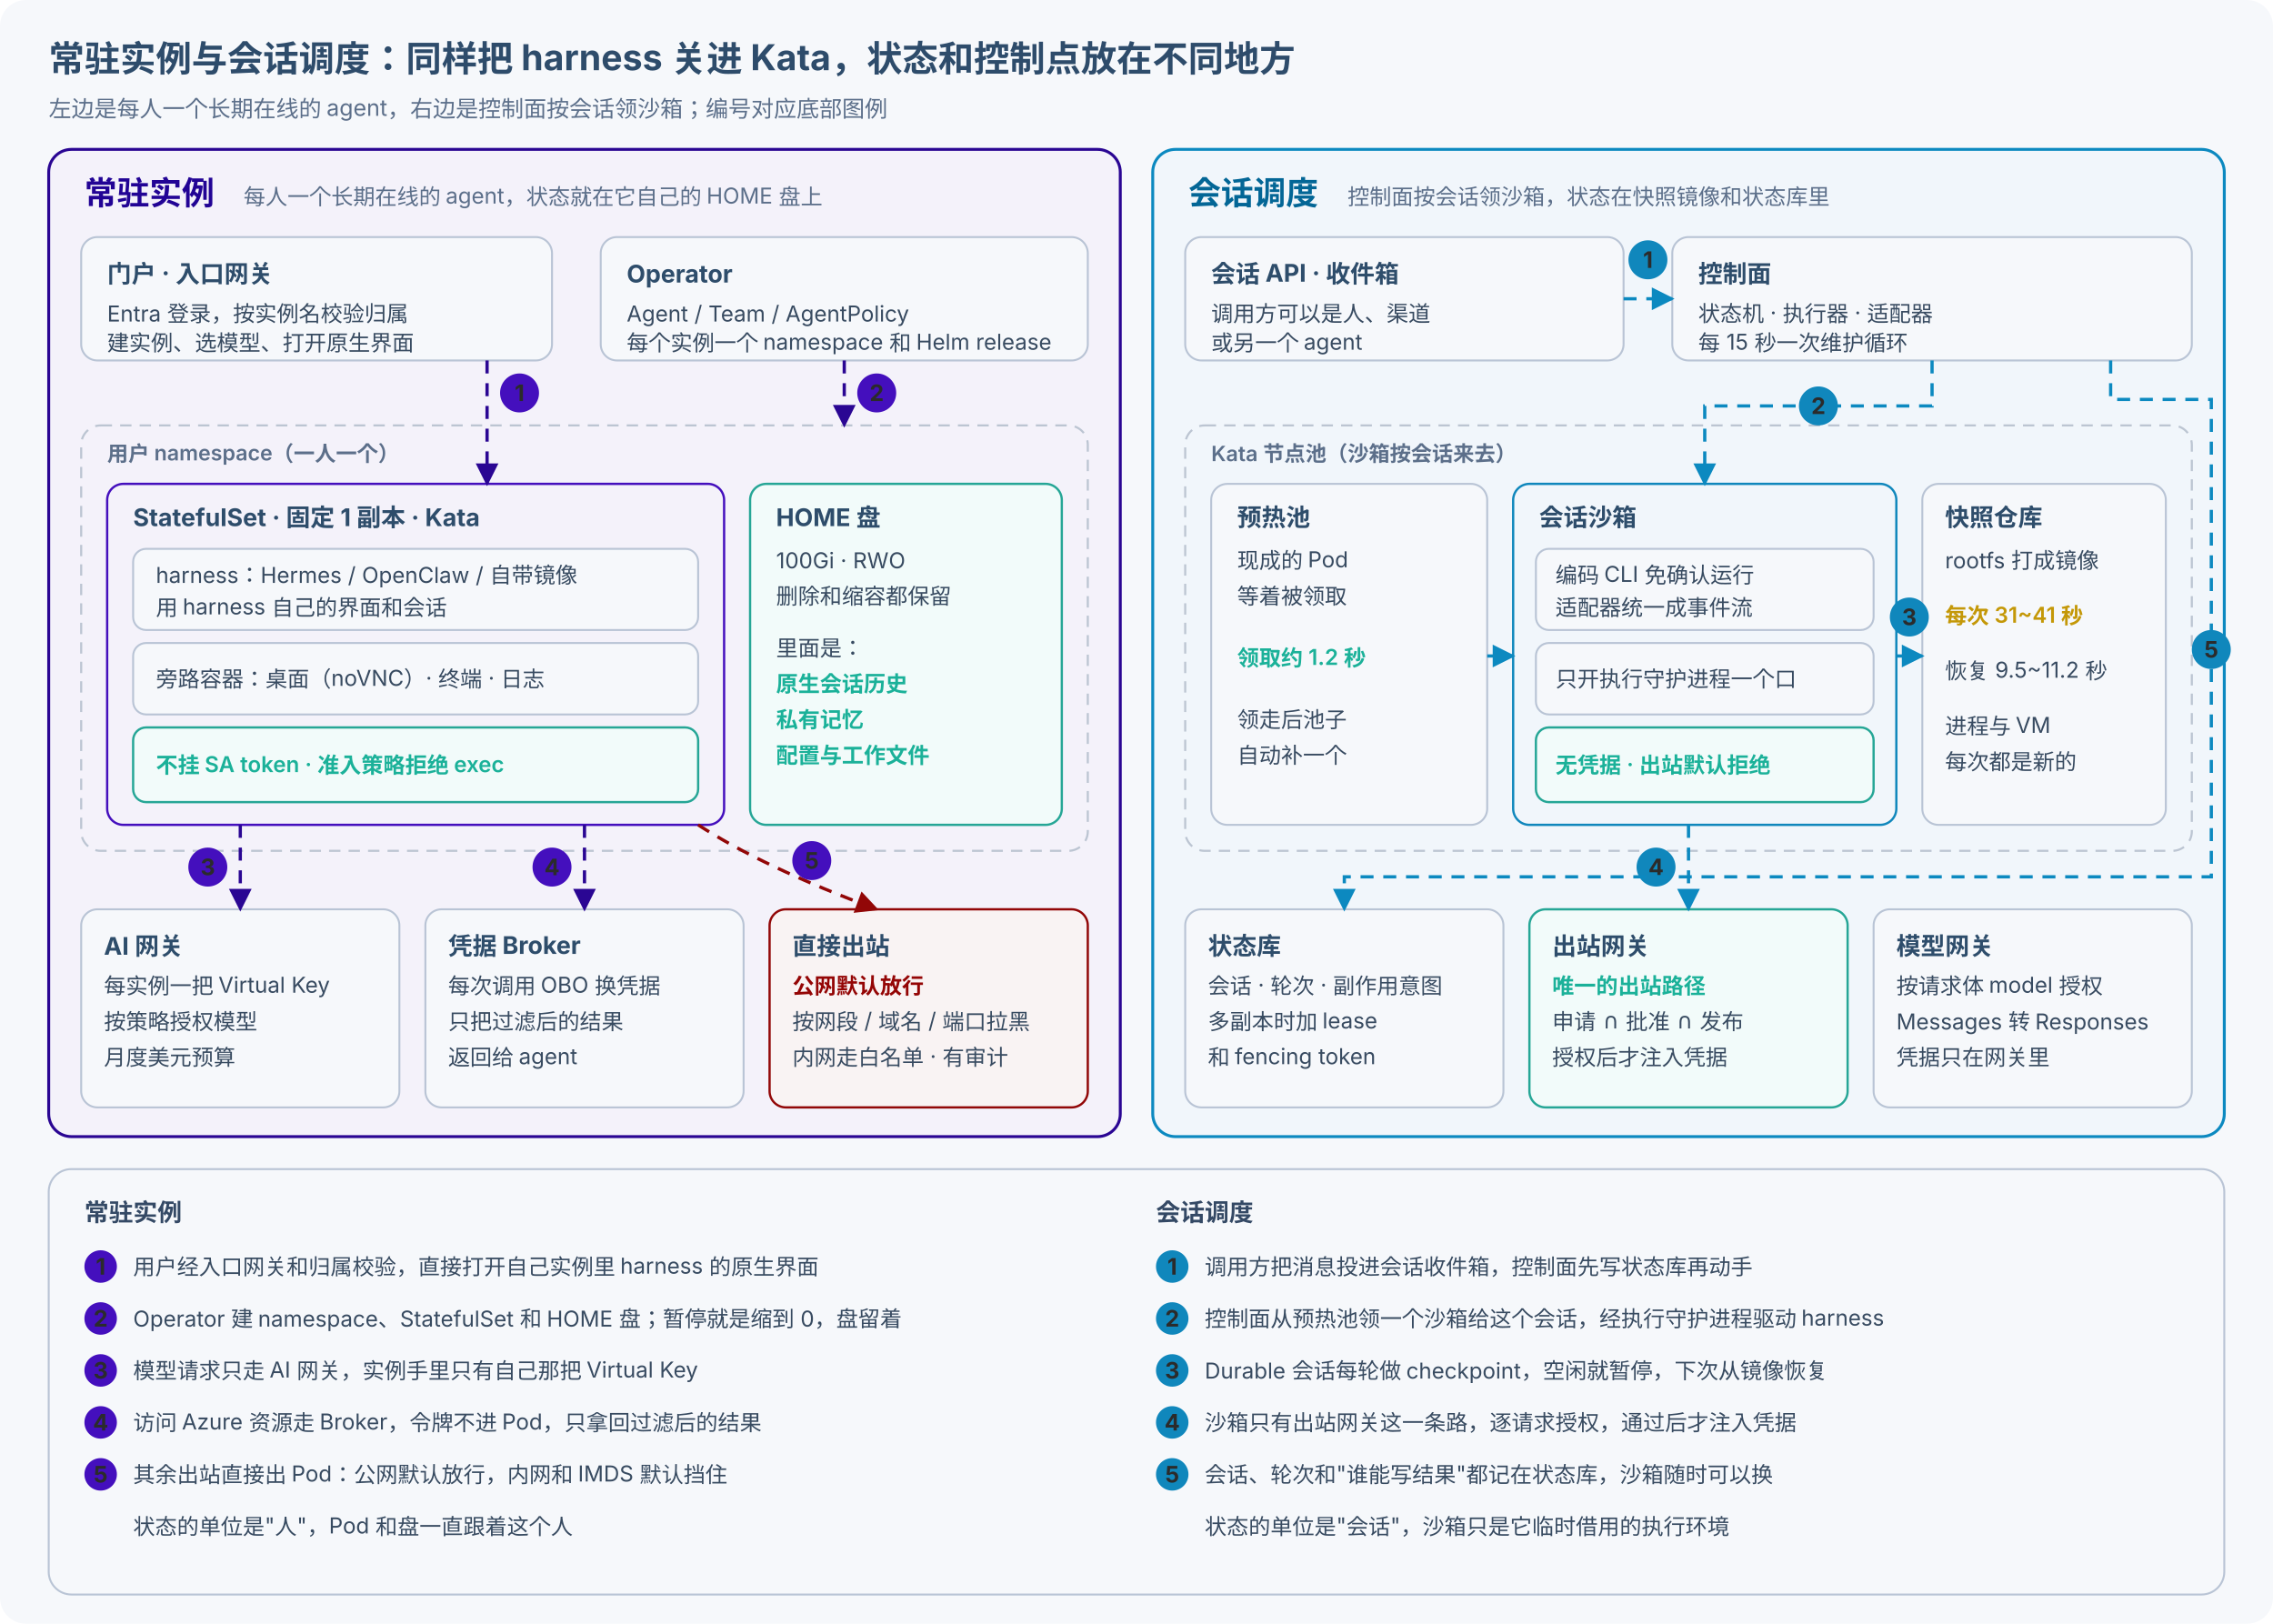
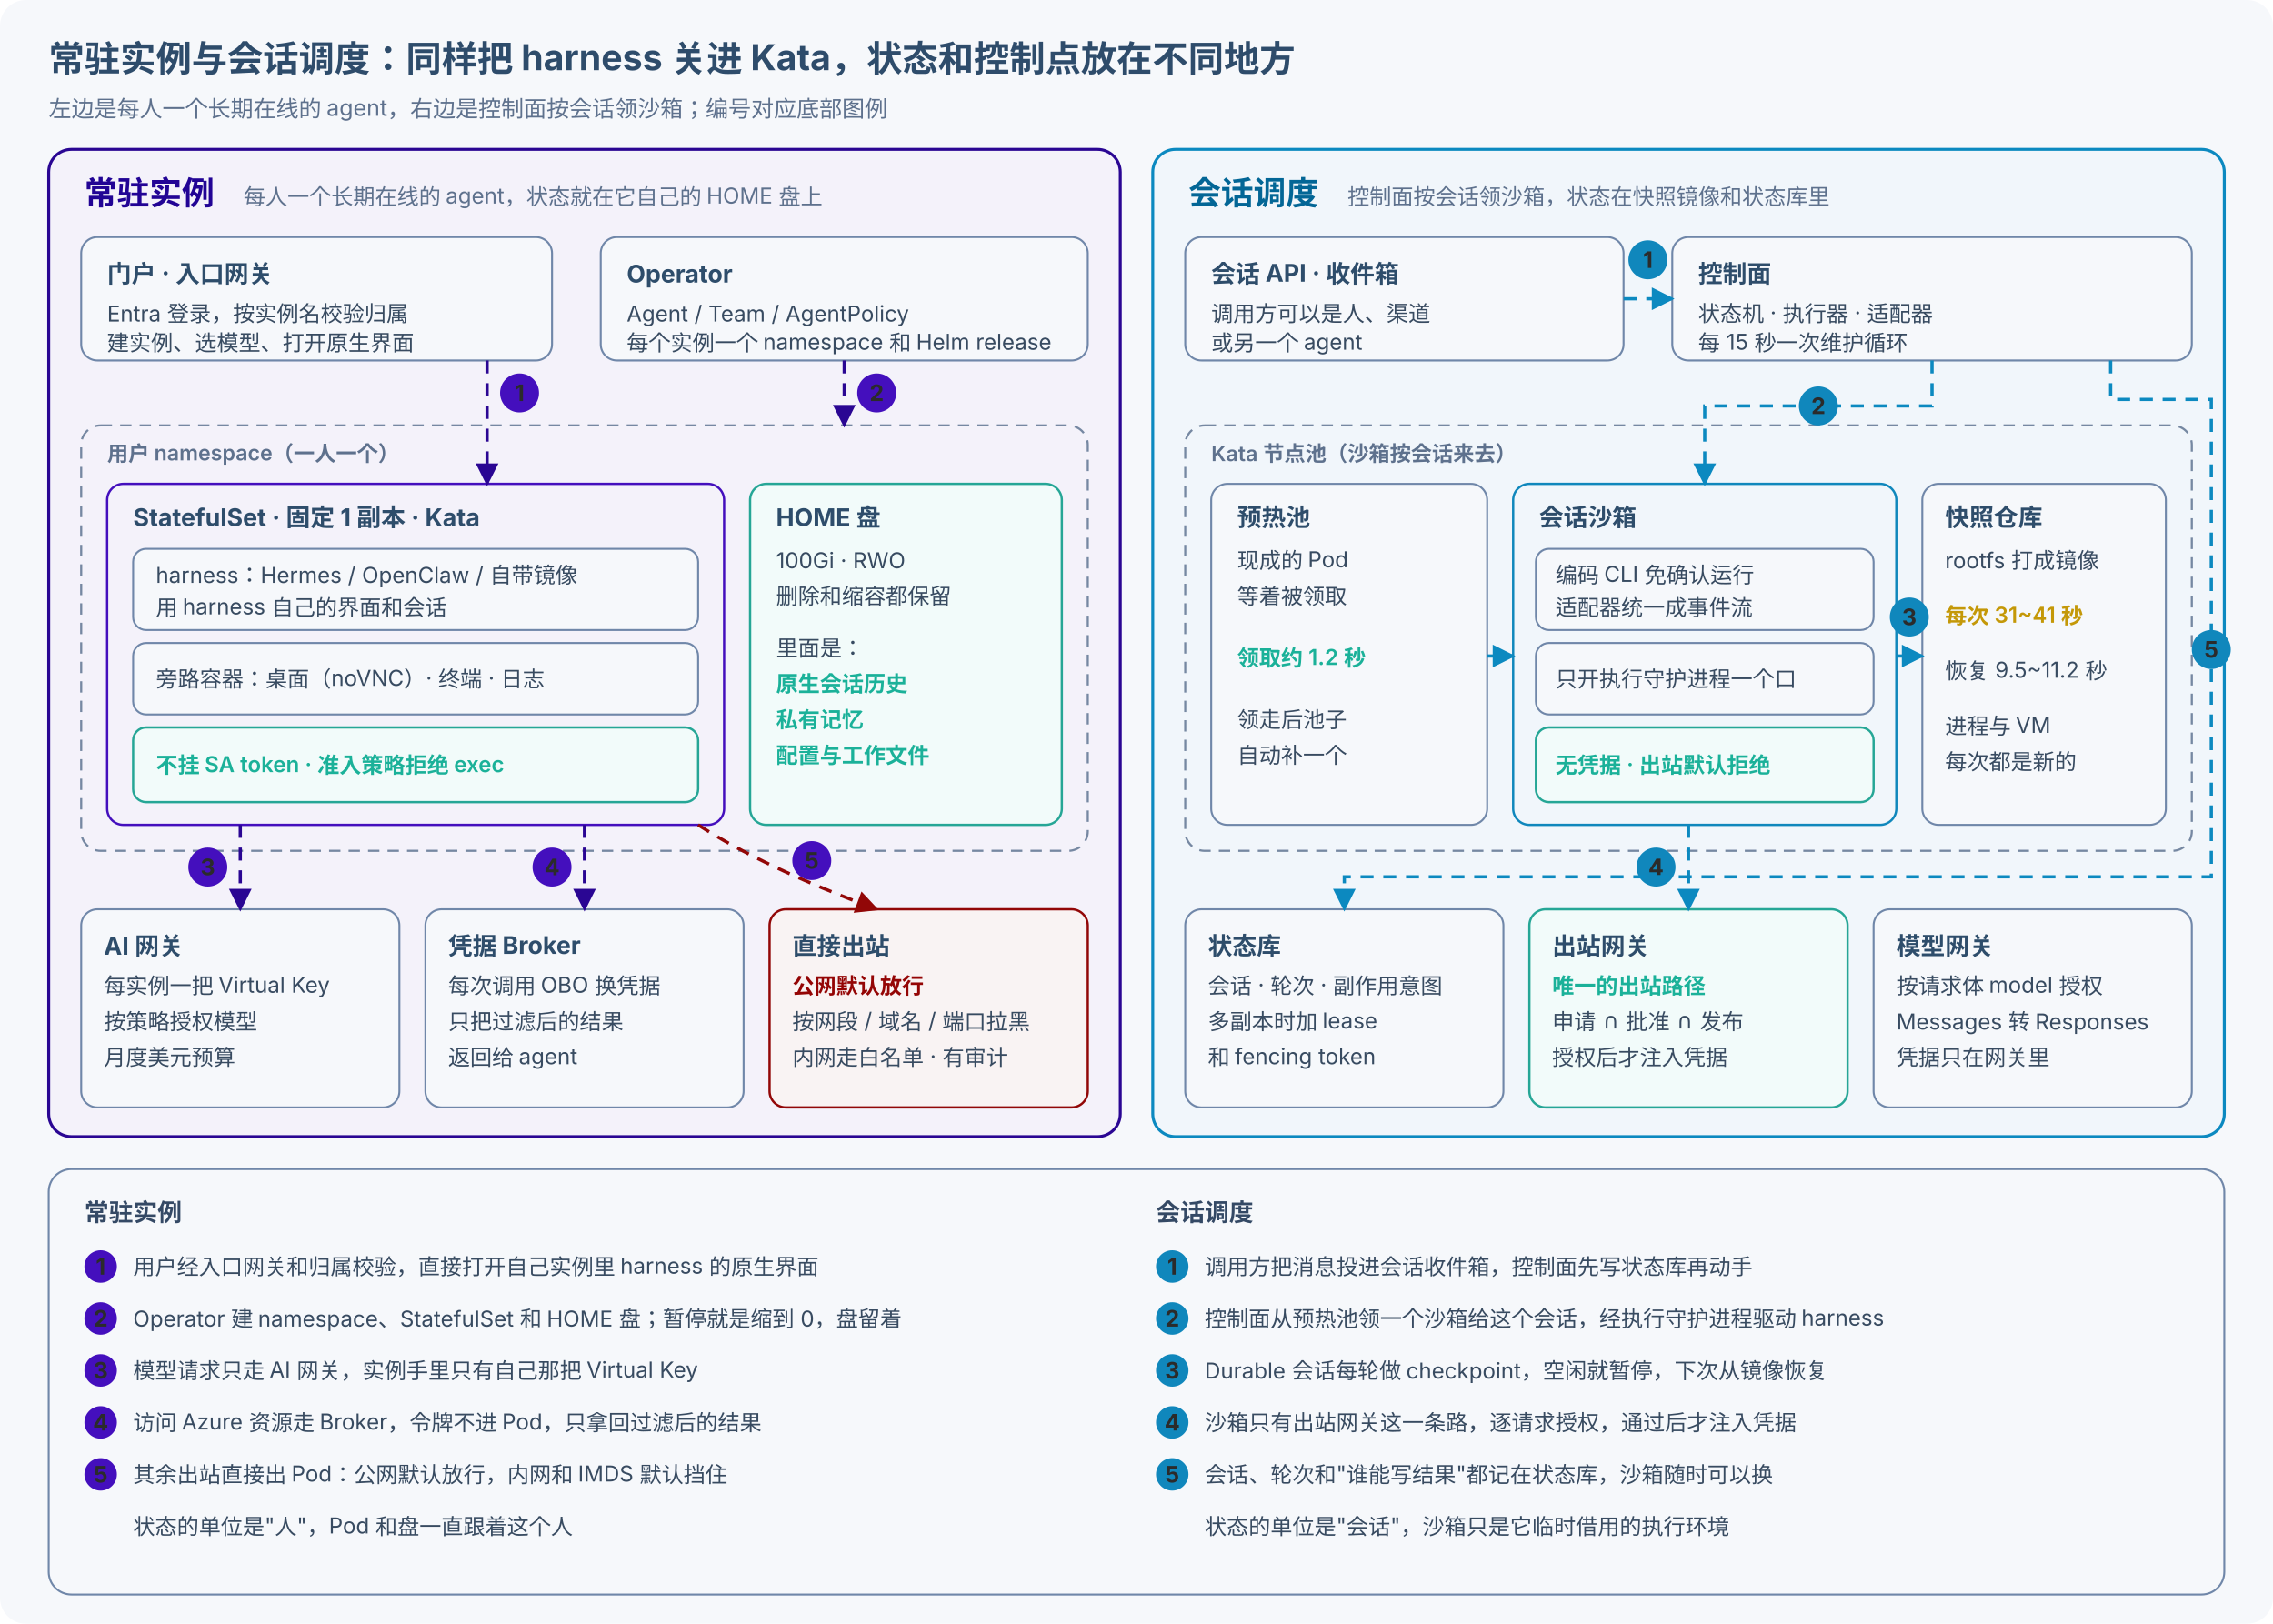
<svg xmlns="http://www.w3.org/2000/svg" viewBox="0 0 1400 1000" width="1400" height="1000" font-family="-apple-system, 'PingFang SC', 'Microsoft YaHei', 'Segoe UI', sans-serif">
  <defs>
    <style>
      .bg { fill: #f6f8fb; }
      .title { fill: #2e4c6b; font-size: 22px; font-weight: 700; }
-       .sub { fill: #5c6f8a; font-size: 14px; }
+       .sub { fill: #5e718d; font-size: 14px; }
      .panR { fill: #f4f2fa; stroke: #2a0693; stroke-width: 1.8; }
      .panS { fill: #f1f6fb; stroke: #0c89c0; stroke-width: 1.8; }
      .hdR { fill: #220495; font-size: 20px; font-weight: 700; }
      .hdS { fill: #036696; font-size: 20px; font-weight: 700; }
-       .hs { fill: #5c6f8a; font-size: 13.5px; }
-       .box { fill: #f6f8fb; stroke: #b9c4d5; stroke-width: 1.2; }
+       .hs { fill: #5e718d; font-size: 13.5px; }
+       .box { fill: #f6f8fb; stroke: #7087a9; stroke-width: 1.2; }
      .boxR { fill: #f4f2fa; stroke: #440fbd; stroke-width: 1.4; }
      .boxS { fill: #f1f6fb; stroke: #1087bc; stroke-width: 1.4; }
      .boxG { fill: #f2fbfa; stroke: #26a696; stroke-width: 1.4; }
      .boxW { fill: #f9f3f3; stroke: #920707; stroke-width: 1.4; }
-       .zone { fill: none; stroke: #bcc5d2; stroke-width: 1.3; stroke-dasharray: 7 5; }
-       .zl { fill: #5c6f8a; font-size: 13px; font-weight: 600; }
+       .zone { fill: none; stroke: #7688a2; stroke-width: 1.3; stroke-dasharray: 7 5; }
+       .zl { fill: #5e718d; font-size: 13px; font-weight: 600; }
      .bt { fill: #2e4d6b; font-size: 15px; font-weight: 700; }
      .t { fill: #384b61; font-size: 13.5px; }
      .tg { fill: #1bb199; font-size: 13.5px; font-weight: 600; }
      .tr { fill: #940505; font-size: 13.5px; font-weight: 600; }
      .ty { fill: #c49808; font-size: 13.5px; font-weight: 600; }
      .numR { fill: #440fbd; }
      .numS { fill: #1087bc; }
      .nt { fill: #2b2b2b; font-size: 14px; font-weight: 700; text-anchor: middle; }
      .flowR { stroke: #2a0693; stroke-width: 2; fill: none; stroke-dasharray: 8 6; animation: dash 1.6s linear infinite; }
      .flowS { stroke: #0c89c0; stroke-width: 2; fill: none; stroke-dasharray: 8 6; animation: dash 1.6s linear infinite; }
      .flowW { stroke: #920707; stroke-width: 2; fill: none; stroke-dasharray: 8 6; animation: dash 1.6s linear infinite; }
      .pulse { animation: pulse 2.2s ease-in-out infinite; }
      .lgh { fill: #344965; font-size: 15px; font-weight: 700; }
      .lg { fill: #384b61; font-size: 13.5px; }
      @keyframes dash { to { stroke-dashoffset: -28; } }
      @keyframes pulse { 0%,100% { stroke-opacity: 1; } 50% { stroke-opacity: 0.3; } }
    </style>
    <marker id="aR" viewBox="0 0 10 10" refX="9" refY="5" markerWidth="7" markerHeight="7" orient="auto">
      <path d="M0,0 L10,5 L0,10 z" fill="#2a0693" />
    </marker>
    <marker id="aS" viewBox="0 0 10 10" refX="9" refY="5" markerWidth="7" markerHeight="7" orient="auto">
      <path d="M0,0 L10,5 L0,10 z" fill="#0c89c0" />
    </marker>
    <marker id="aW" viewBox="0 0 10 10" refX="9" refY="5" markerWidth="7" markerHeight="7" orient="auto">
      <path d="M0,0 L10,5 L0,10 z" fill="#920707" />
    </marker>
  </defs>
  <rect class="bg" width="1400" height="1000" rx="16" />
  <text class="title" x="30" y="44">常驻实例与会话调度：同样把 harness 关进 Kata，状态和控制点放在不同地方</text>
  <text class="sub" x="30" y="72">左边是每人一个长期在线的 agent，右边是控制面按会话领沙箱；编号对应底部图例</text>
  <rect class="panR" x="30" y="92" width="660" height="608" rx="14" />
  <text class="hdR" x="52" y="126">常驻实例</text>
  <text class="hs" x="150" y="126">每人一个长期在线的 agent，状态就在它自己的 HOME 盘上</text>
  <rect class="box" x="50" y="146" width="290" height="76" rx="10" />
  <text class="bt" x="66" y="174">门户 · 入口网关</text>
  <text class="t" x="66" y="198">Entra 登录，按实例名校验归属</text>
  <text class="t" x="66" y="216">建实例、选模型、打开原生界面</text>
  <rect class="box" x="370" y="146" width="300" height="76" rx="10" />
  <text class="bt" x="386" y="174">Operator</text>
  <text class="t" x="386" y="198">Agent / Team / AgentPolicy</text>
  <text class="t" x="386" y="216">每个实例一个 namespace 和 Helm release</text>
  <rect class="zone" x="50" y="262" width="620" height="262" rx="12" />
  <text class="zl" x="66" y="284">用户 namespace（一人一个）</text>
  <rect class="boxR" x="66" y="298" width="380" height="210" rx="10" />
  <text class="bt" x="82" y="324">StatefulSet · 固定 1 副本 · Kata</text>
  <rect class="box" x="82" y="338" width="348" height="50" rx="8" />
  <text class="t" x="96" y="359">harness：Hermes / OpenClaw / 自带镜像</text>
  <text class="t" x="96" y="379">用 harness 自己的界面和会话</text>
  <rect class="box" x="82" y="396" width="348" height="44" rx="8" />
  <text class="t" x="96" y="423">旁路容器：桌面（noVNC）· 终端 · 日志</text>
  <rect class="boxG" x="82" y="448" width="348" height="46" rx="8" />
  <text class="tg" x="96" y="476">不挂 SA token · 准入策略拒绝 exec</text>
  <rect class="boxG pulse" x="462" y="298" width="192" height="210" rx="10" />
  <text class="bt" x="478" y="324">HOME 盘</text>
  <text class="t" x="478" y="350">100Gi · RWO</text>
  <text class="t" x="478" y="372">删除和缩容都保留</text>
  <text class="t" x="478" y="404">里面是：</text>
  <text class="tg" x="478" y="426">原生会话历史</text>
  <text class="tg" x="478" y="448">私有记忆</text>
  <text class="tg" x="478" y="470">配置与工作文件</text>
  <rect class="box" x="50" y="560" width="196" height="122" rx="10" />
  <text class="bt" x="64" y="588">AI 网关</text>
  <text class="t" x="64" y="612">每实例一把 Virtual Key</text>
  <text class="t" x="64" y="634">按策略授权模型</text>
  <text class="t" x="64" y="656">月度美元预算</text>
  <rect class="box" x="262" y="560" width="196" height="122" rx="10" />
  <text class="bt" x="276" y="588">凭据 Broker</text>
  <text class="t" x="276" y="612">每次调用 OBO 换凭据</text>
  <text class="t" x="276" y="634">只把过滤后的结果</text>
  <text class="t" x="276" y="656">返回给 agent</text>
  <rect class="boxW" x="474" y="560" width="196" height="122" rx="10" />
  <text class="bt" x="488" y="588">直接出站</text>
  <text class="tr" x="488" y="612">公网默认放行</text>
  <text class="t" x="488" y="634">按网段 / 域名 / 端口拉黑</text>
  <text class="t" x="488" y="656">内网走白名单 · 有审计</text>
  <path class="flowR" d="M300,222 L300,298" marker-end="url(#aR)" />
  <circle class="numR" cx="320" cy="242" r="12" />
  <text class="nt" x="320" y="247">1</text>
  <path class="flowR" d="M520,222 L520,262" marker-end="url(#aR)" />
  <circle class="numR" cx="540" cy="242" r="12" />
  <text class="nt" x="540" y="247">2</text>
  <path class="flowR" d="M148,508 L148,560" marker-end="url(#aR)" />
  <circle class="numR" cx="128" cy="534" r="12" />
  <text class="nt" x="128" y="539">3</text>
  <path class="flowR" d="M360,508 L360,560" marker-end="url(#aR)" />
  <circle class="numR" cx="340" cy="534" r="12" />
  <text class="nt" x="340" y="539">4</text>
  <path class="flowW" d="M430,508 Q470,534 540,560" marker-end="url(#aW)" />
  <circle class="numR" cx="500" cy="530" r="12" />
  <text class="nt" x="500" y="535">5</text>
  <rect class="panS" x="710" y="92" width="660" height="608" rx="14" />
  <text class="hdS" x="732" y="126">会话调度</text>
  <text class="hs" x="830" y="126">控制面按会话领沙箱，状态在快照镜像和状态库里</text>
  <rect class="box" x="730" y="146" width="270" height="76" rx="10" />
  <text class="bt" x="746" y="174">会话 API · 收件箱</text>
  <text class="t" x="746" y="198">调用方可以是人、渠道</text>
  <text class="t" x="746" y="216">或另一个 agent</text>
  <rect class="box" x="1030" y="146" width="320" height="76" rx="10" />
  <text class="bt" x="1046" y="174">控制面</text>
  <text class="t" x="1046" y="198">状态机 · 执行器 · 适配器</text>
  <text class="t" x="1046" y="216">每 15 秒一次维护循环</text>
  <rect class="zone" x="730" y="262" width="620" height="262" rx="12" />
  <text class="zl" x="746" y="284">Kata 节点池（沙箱按会话来去）</text>
  <rect class="box" x="746" y="298" width="170" height="210" rx="10" />
  <text class="bt" x="762" y="324">预热池</text>
  <text class="t" x="762" y="350">现成的 Pod</text>
  <text class="t" x="762" y="372">等着被领取</text>
  <text class="tg" x="762" y="410">领取约 1.2 秒</text>
  <text class="t" x="762" y="448">领走后池子</text>
  <text class="t" x="762" y="470">自动补一个</text>
  <rect class="boxS" x="932" y="298" width="236" height="210" rx="10" />
  <text class="bt" x="948" y="324">会话沙箱</text>
  <rect class="box" x="946" y="338" width="208" height="50" rx="8" />
  <text class="t" x="958" y="359">编码 CLI 免确认运行</text>
  <text class="t" x="958" y="379">适配器统一成事件流</text>
  <rect class="box" x="946" y="396" width="208" height="44" rx="8" />
  <text class="t" x="958" y="423">只开执行守护进程一个口</text>
  <rect class="boxG" x="946" y="448" width="208" height="46" rx="8" />
  <text class="tg" x="958" y="476">无凭据 · 出站默认拒绝</text>
  <rect class="box" x="1184" y="298" width="150" height="210" rx="10" />
  <text class="bt" x="1198" y="324">快照仓库</text>
  <text class="t" x="1198" y="350">rootfs 打成镜像</text>
  <text class="ty" x="1198" y="384">每次 31~41 秒</text>
  <text class="t" x="1198" y="418">恢复 9.5~11.2 秒</text>
  <text class="t" x="1198" y="452">进程与 VM</text>
  <text class="t" x="1198" y="474">每次都是新的</text>
  <rect class="box" x="730" y="560" width="196" height="122" rx="10" />
  <text class="bt" x="744" y="588">状态库</text>
  <text class="t" x="744" y="612">会话 · 轮次 · 副作用意图</text>
  <text class="t" x="744" y="634">多副本时加 lease</text>
  <text class="t" x="744" y="656">和 fencing token</text>
  <rect class="boxG" x="942" y="560" width="196" height="122" rx="10" />
  <text class="bt" x="956" y="588">出站网关</text>
  <text class="tg" x="956" y="612">唯一的出站路径</text>
  <text class="t" x="956" y="634">申请 ∩ 批准 ∩ 发布</text>
  <text class="t" x="956" y="656">授权后才注入凭据</text>
  <rect class="box" x="1154" y="560" width="196" height="122" rx="10" />
  <text class="bt" x="1168" y="588">模型网关</text>
  <text class="t" x="1168" y="612">按请求体 model 授权</text>
  <text class="t" x="1168" y="634">Messages 转 Responses</text>
  <text class="t" x="1168" y="656">凭据只在网关里</text>
  <path class="flowS" d="M1000,184 L1030,184" marker-end="url(#aS)" />
  <circle class="numS" cx="1015" cy="160" r="12" />
  <text class="nt" x="1015" y="165">1</text>
  <path class="flowS" d="M1190,222 L1190,250 L1050,250 L1050,298" marker-end="url(#aS)" />
  <circle class="numS" cx="1120" cy="250" r="12" />
  <text class="nt" x="1120" y="255">2</text>
  <path class="flowS" d="M916,404 L932,404" marker-end="url(#aS)" />
  <path class="flowS" d="M1168,404 L1184,404" marker-end="url(#aS)" />
  <circle class="numS" cx="1176" cy="380" r="12" />
  <text class="nt" x="1176" y="385">3</text>
  <path class="flowS" d="M1040,508 L1040,560" marker-end="url(#aS)" />
  <circle class="numS" cx="1020" cy="534" r="12" />
  <text class="nt" x="1020" y="539">4</text>
  <path class="flowS" d="M1300,222 L1300,246 L1362,246 L1362,540 L828,540 L828,560" marker-end="url(#aS)" />
  <circle class="numS" cx="1362" cy="400" r="12" />
  <text class="nt" x="1362" y="405">5</text>
  <rect class="box" x="30" y="720" width="1340" height="262" rx="14" />
  <text class="lgh" x="52" y="752">常驻实例</text>
  <circle class="numR" cx="62" cy="780" r="10" />
  <text class="nt" x="62" y="785">1</text>
  <text class="lg" x="82" y="785">用户经入口网关和归属校验，直接打开自己实例里 harness 的原生界面</text>
  <circle class="numR" cx="62" cy="812" r="10" />
  <text class="nt" x="62" y="817">2</text>
  <text class="lg" x="82" y="817">Operator 建 namespace、StatefulSet 和 HOME 盘；暂停就是缩到 0，盘留着</text>
  <circle class="numR" cx="62" cy="844" r="10" />
  <text class="nt" x="62" y="849">3</text>
  <text class="lg" x="82" y="849">模型请求只走 AI 网关，实例手里只有自己那把 Virtual Key</text>
  <circle class="numR" cx="62" cy="876" r="10" />
  <text class="nt" x="62" y="881">4</text>
  <text class="lg" x="82" y="881">访问 Azure 资源走 Broker，令牌不进 Pod，只拿回过滤后的结果</text>
  <circle class="numR" cx="62" cy="908" r="10" />
  <text class="nt" x="62" y="913">5</text>
  <text class="lg" x="82" y="913">其余出站直接出 Pod：公网默认放行，内网和 IMDS 默认挡住</text>
  <text class="lg" x="82" y="945">状态的单位是"人"，Pod 和盘一直跟着这个人</text>
  <text class="lgh" x="712" y="752">会话调度</text>
  <circle class="numS" cx="722" cy="780" r="10" />
  <text class="nt" x="722" y="785">1</text>
  <text class="lg" x="742" y="785">调用方把消息投进会话收件箱，控制面先写状态库再动手</text>
  <circle class="numS" cx="722" cy="812" r="10" />
  <text class="nt" x="722" y="817">2</text>
  <text class="lg" x="742" y="817">控制面从预热池领一个沙箱给这个会话，经执行守护进程驱动 harness</text>
  <circle class="numS" cx="722" cy="844" r="10" />
  <text class="nt" x="722" y="849">3</text>
  <text class="lg" x="742" y="849">Durable 会话每轮做 checkpoint，空闲就暂停，下次从镜像恢复</text>
  <circle class="numS" cx="722" cy="876" r="10" />
  <text class="nt" x="722" y="881">4</text>
  <text class="lg" x="742" y="881">沙箱只有出站网关这一条路，逐请求授权，通过后才注入凭据</text>
  <circle class="numS" cx="722" cy="908" r="10" />
  <text class="nt" x="722" y="913">5</text>
  <text class="lg" x="742" y="913">会话、轮次和"谁能写结果"都记在状态库，沙箱随时可以换</text>
  <text class="lg" x="742" y="945">状态的单位是"会话"，沙箱只是它临时借用的执行环境</text>
</svg>
